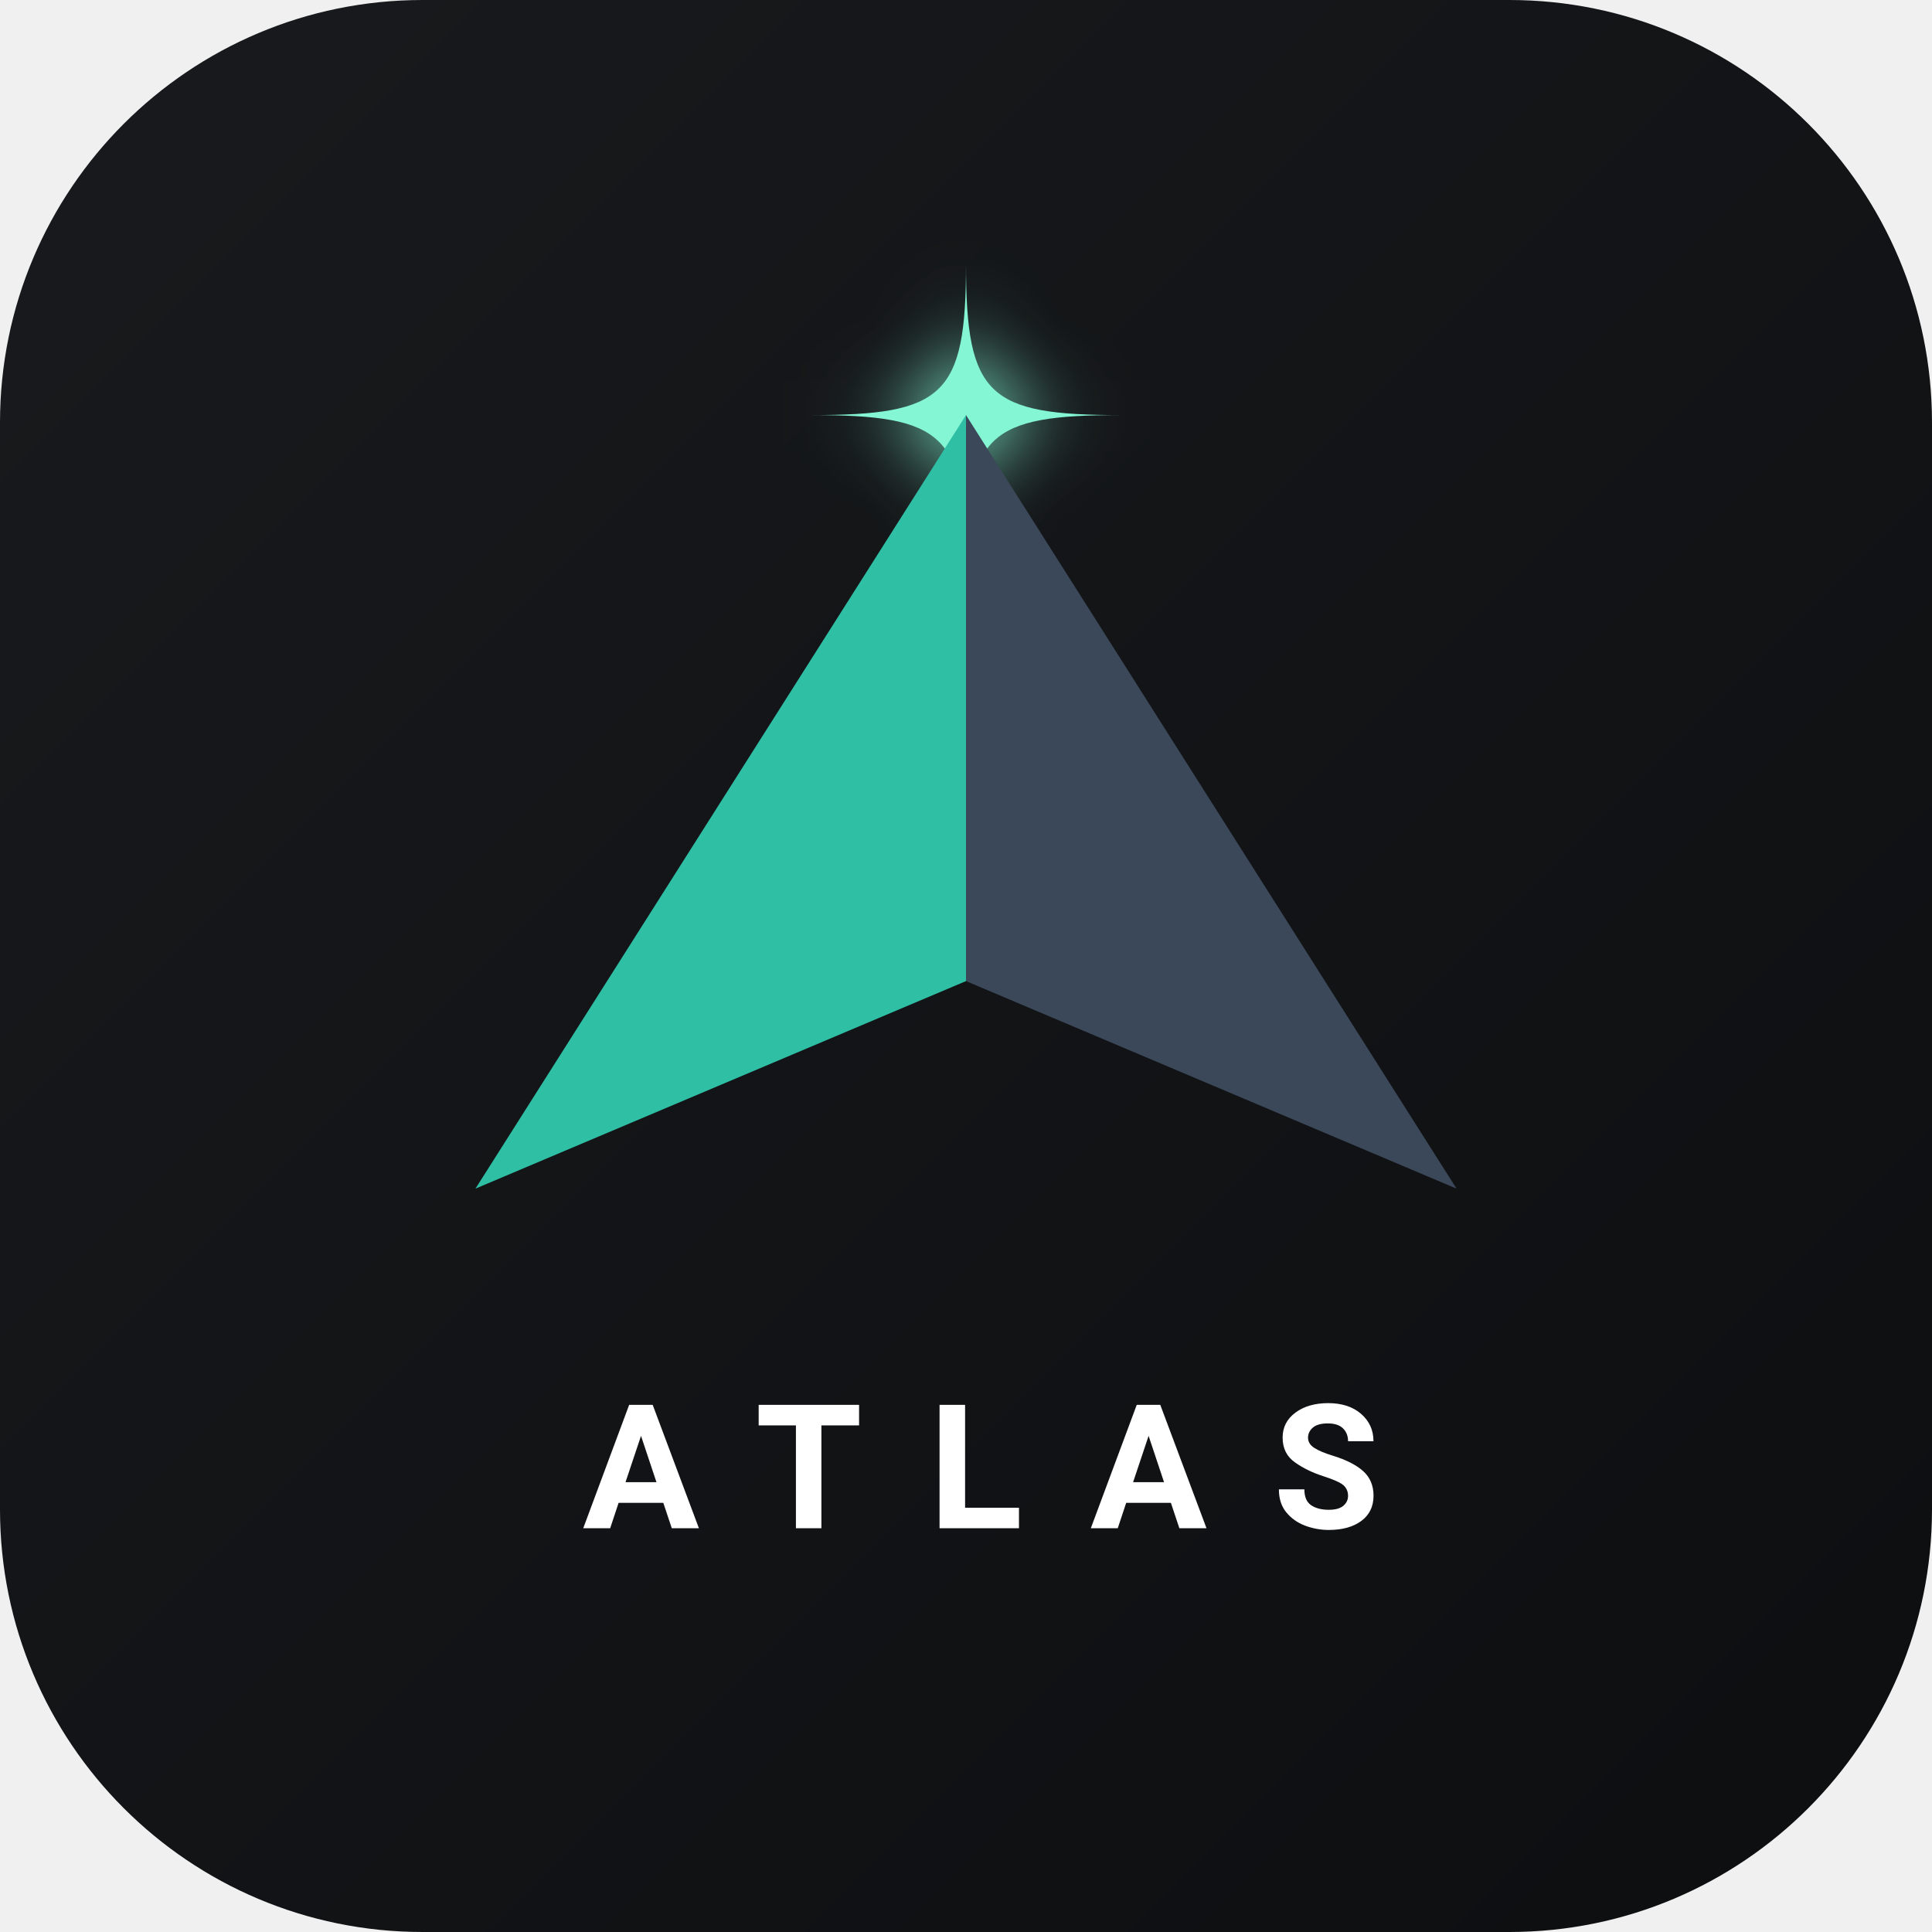
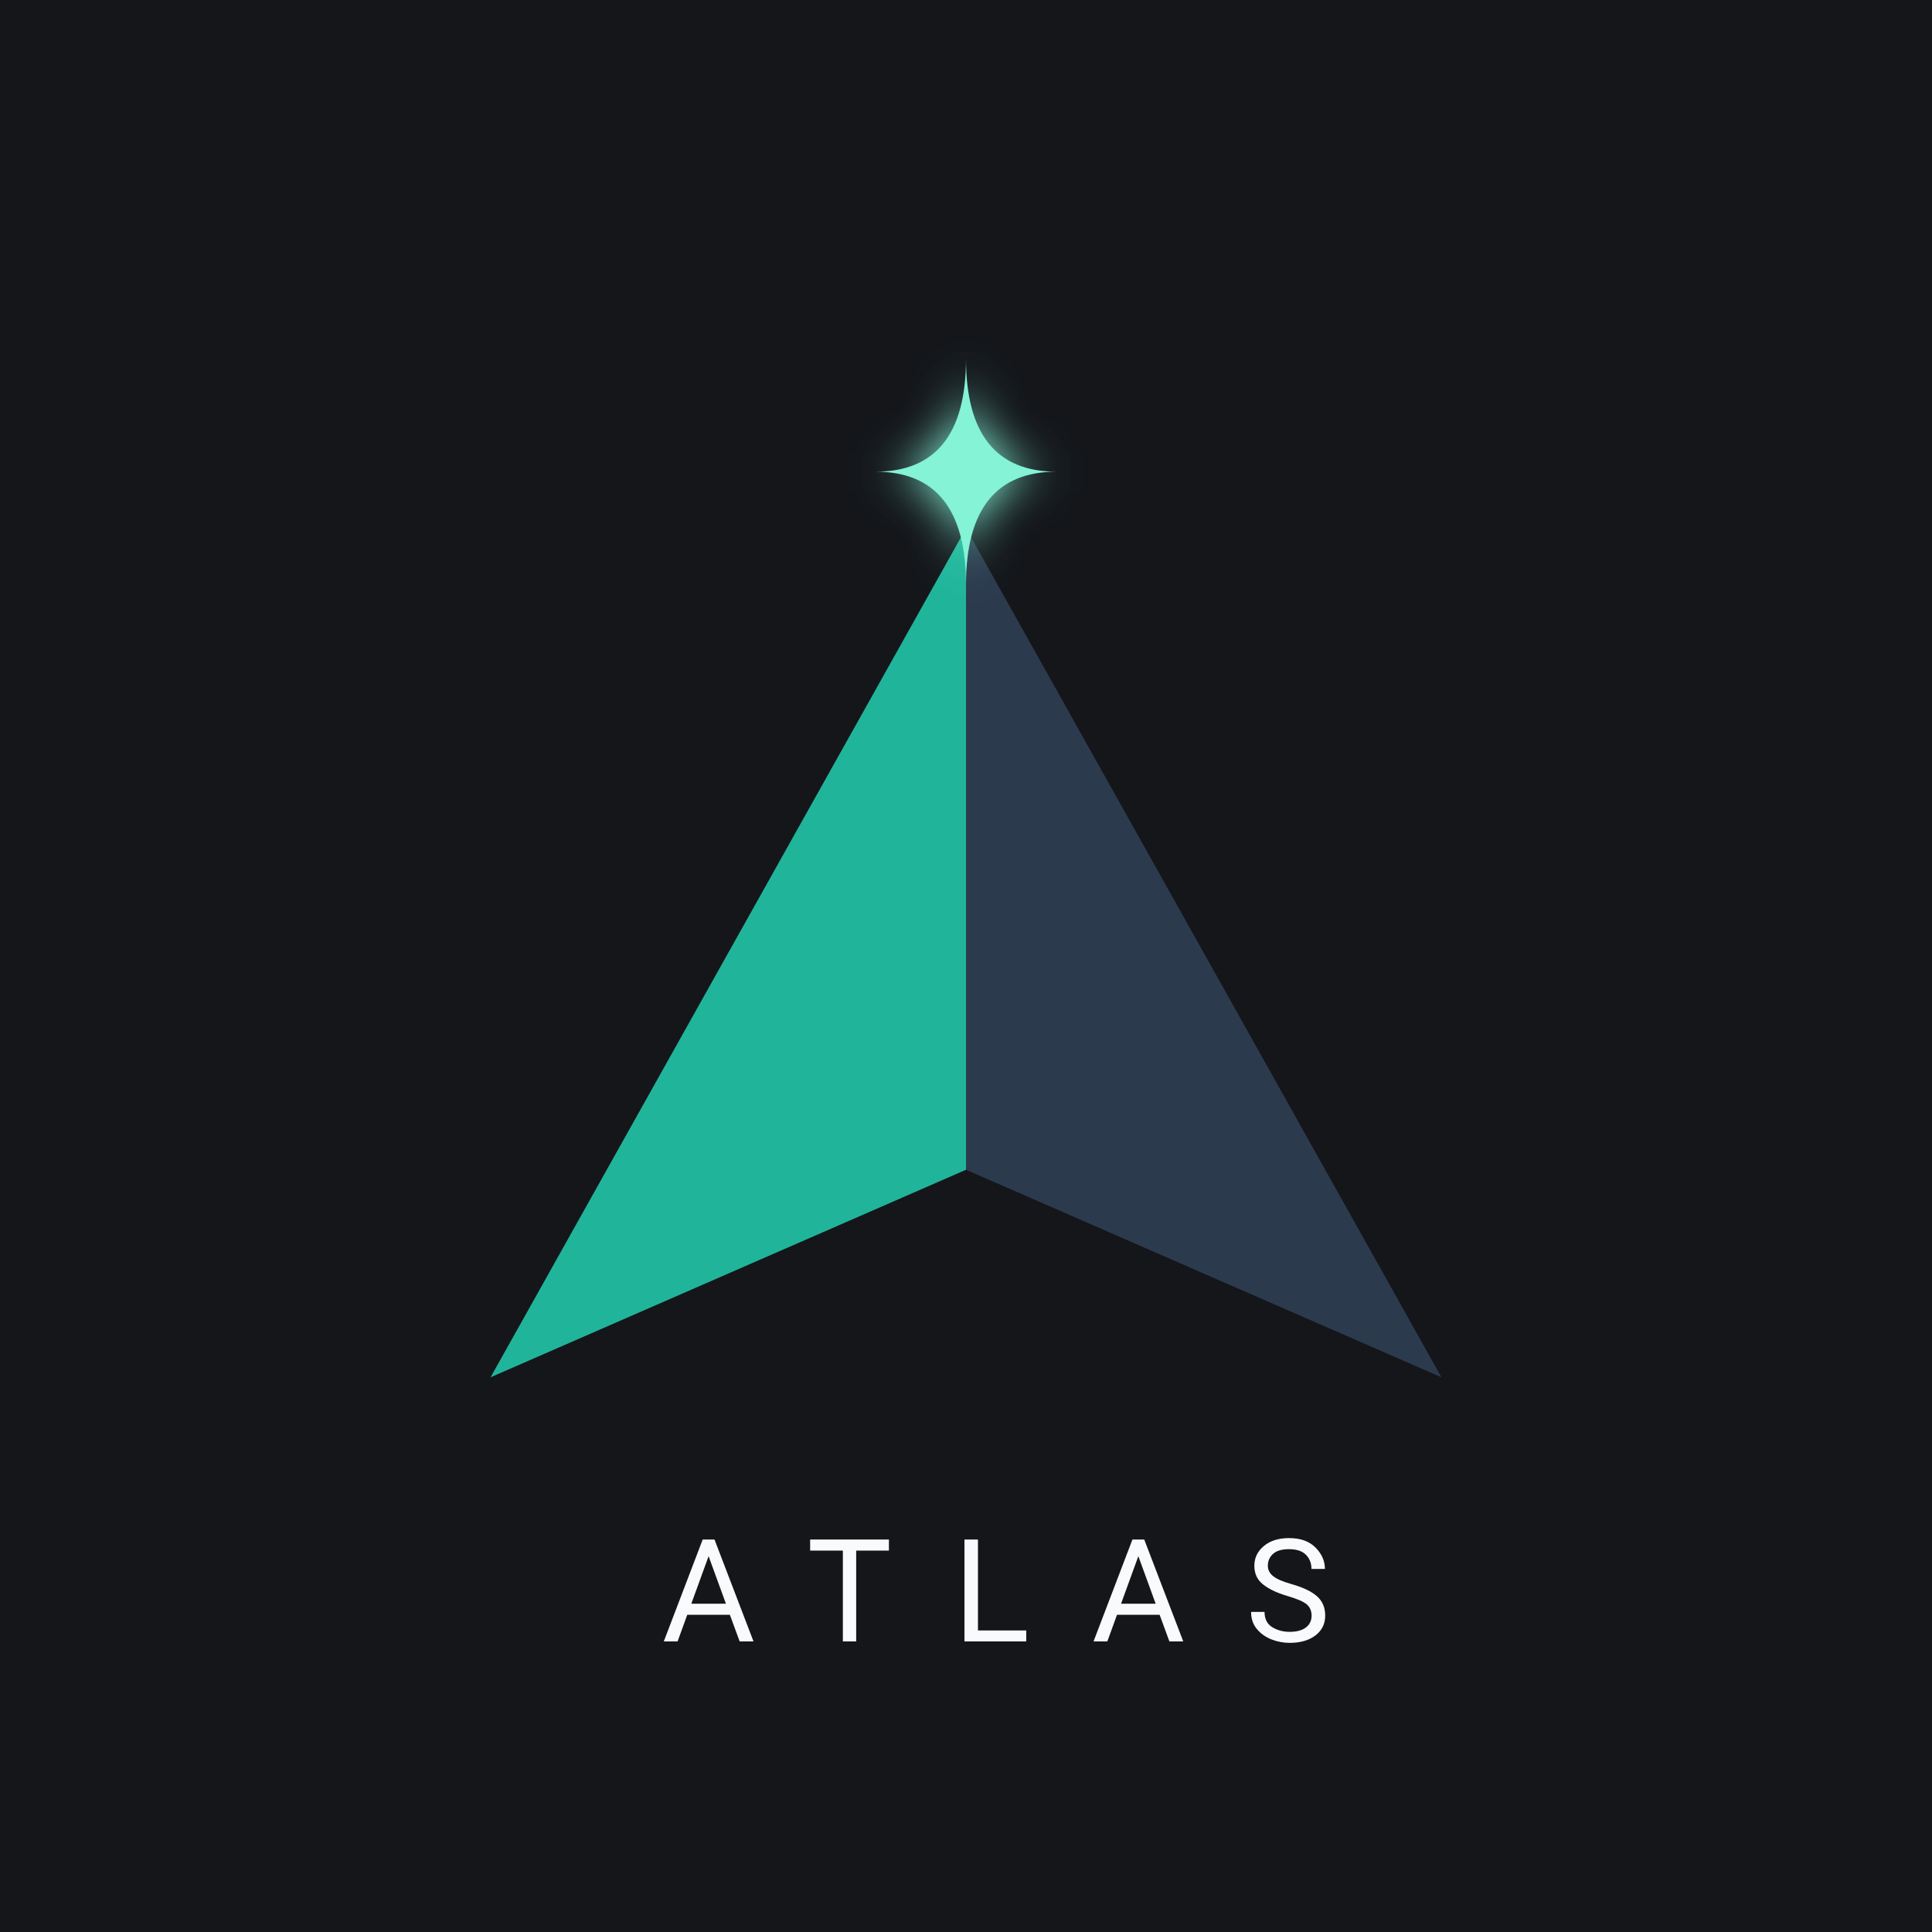
<svg xmlns="http://www.w3.org/2000/svg" viewBox="0 0 512 512">
  <defs>
-     <linearGradient id="bgGrad" x1="0" y1="0" x2="512" y2="512" gradientUnits="userSpaceOnUse">
-       <stop offset="0%" stop-color="#181a1d" />
-       <stop offset="100%" stop-color="#0d0e10" />
-     </linearGradient>
-     <filter id="glow" x="-30%" y="-30%" width="160%" height="160%">
-       <feGaussianBlur stdDeviation="10" result="blur" />
-       <feComposite in="SourceGraphic" in2="blur" operator="over" />
+     <filter id="glow" x="-20%" y="-20%" width="140%" height="140%">
+       <feGaussianBlur stdDeviation="6" result="blur" />
+       <feMerge>
+         <feMergeNode in="blur" />
+         <feMergeNode in="SourceGraphic" />
+       </feMerge>
    </filter>
  </defs>
-   <rect width="512" height="512" rx="112" fill="url(#bgGrad)" />
-   <g transform="translate(0, -10)">
-     <path d="M256,80 C256,115 262,120 297,120 C262,120 256,125 256,160 C256,125 250,120 215,120 C250,120 256,115 256,80 Z" fill="#84f6d4" filter="url(#glow)" />
-     <path d="M256,120 L126,325 L256,270 Z" fill="#2ebfa5" />
-     <path d="M256,120 L386,325 L256,270 Z" fill="#3b4859" />
-     <text x="260" y="415" fill="#ffffff" font-family="-apple-system, BlinkMacSystemFont, 'Segoe UI', Roboto, Helvetica, Arial, sans-serif" font-size="46" font-weight="600" letter-spacing="0.38em" text-anchor="middle">ATLAS</text>
+   <rect width="512" height="512" fill="#14161a" />
+   <g transform="translate(0, 15)">
+     <path d="M256,125 L130,350 L256,295 Z" fill="#20b59b" />
+     <path d="M256,125 L256,295 L382,350 Z" fill="#2c3a4e" />
+     <path d="M256,80 Q256,110 280,110 Q256,110 256,140 Q256,110 232,110 Q256,110 256,80 Z" fill="#84f3d6" filter="url(#glow)" />
+     <text x="256" y="420" font-family="-apple-system, BlinkMacSystemFont, 'Segoe UI', Roboto, sans-serif" font-size="38" font-weight="400" letter-spacing="16" fill="#f8fafc" text-anchor="middle" style="transform: translateX(8px);">ATLAS</text>
  </g>
</svg>
